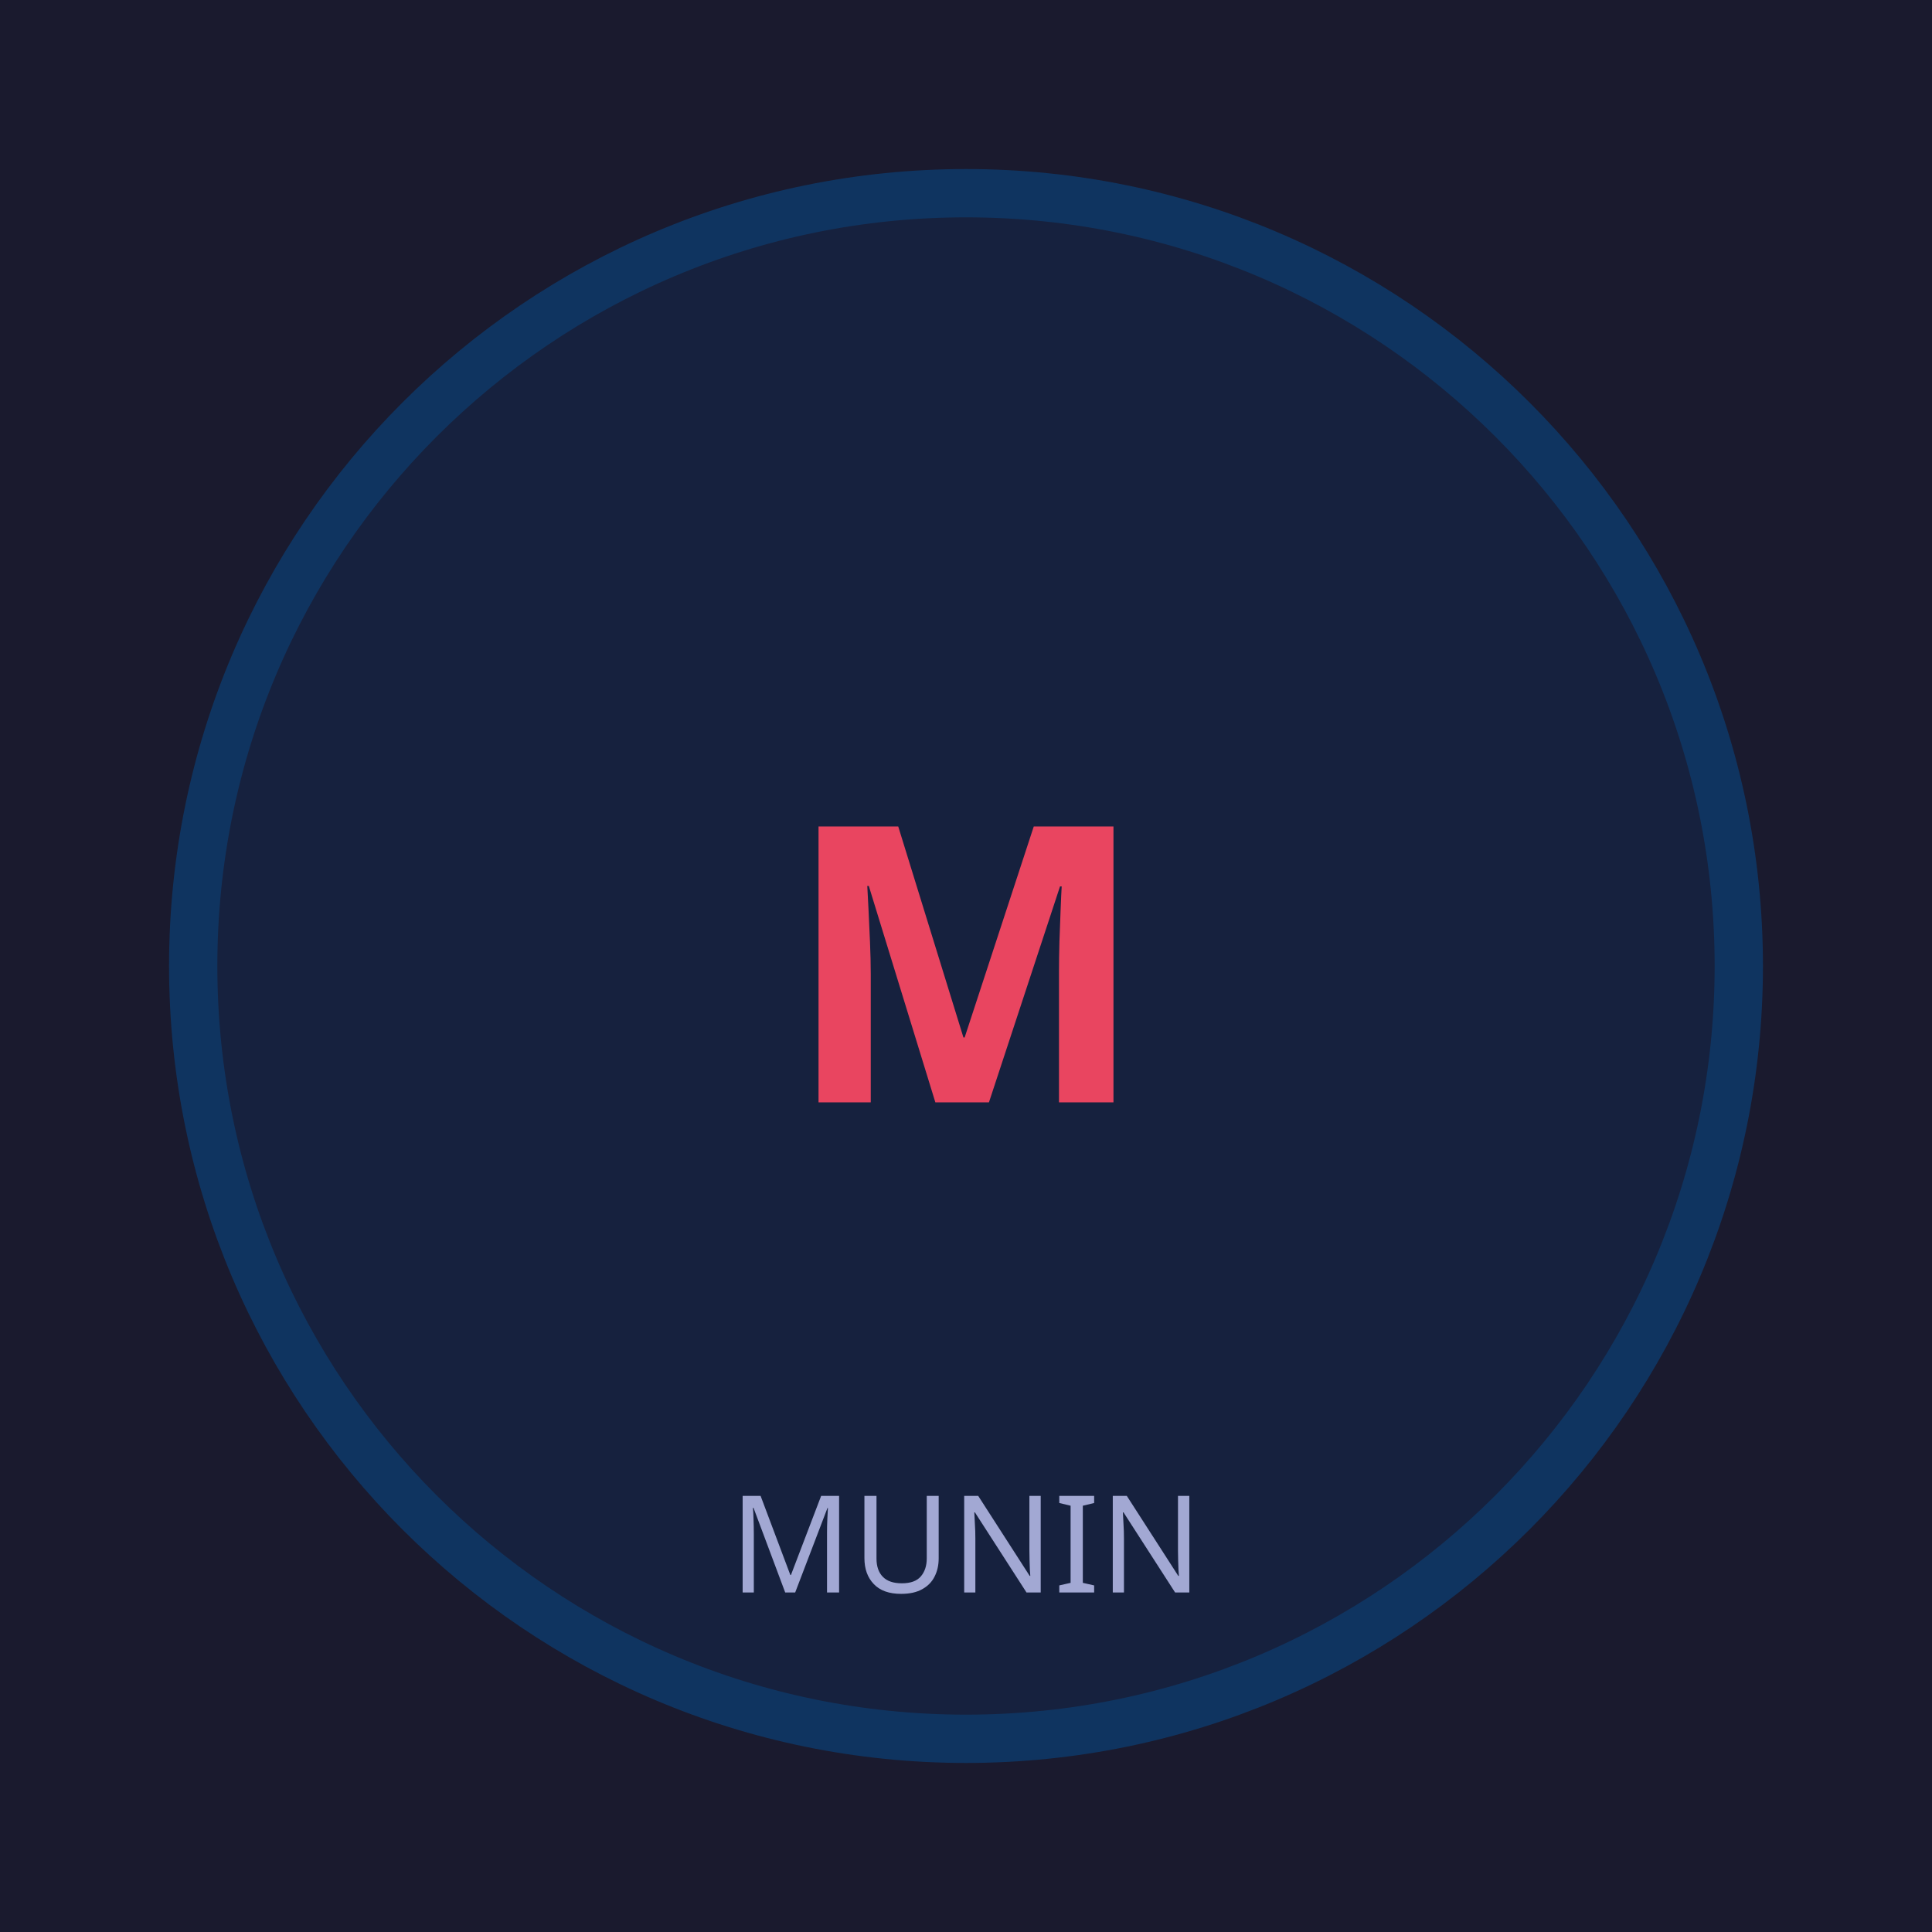
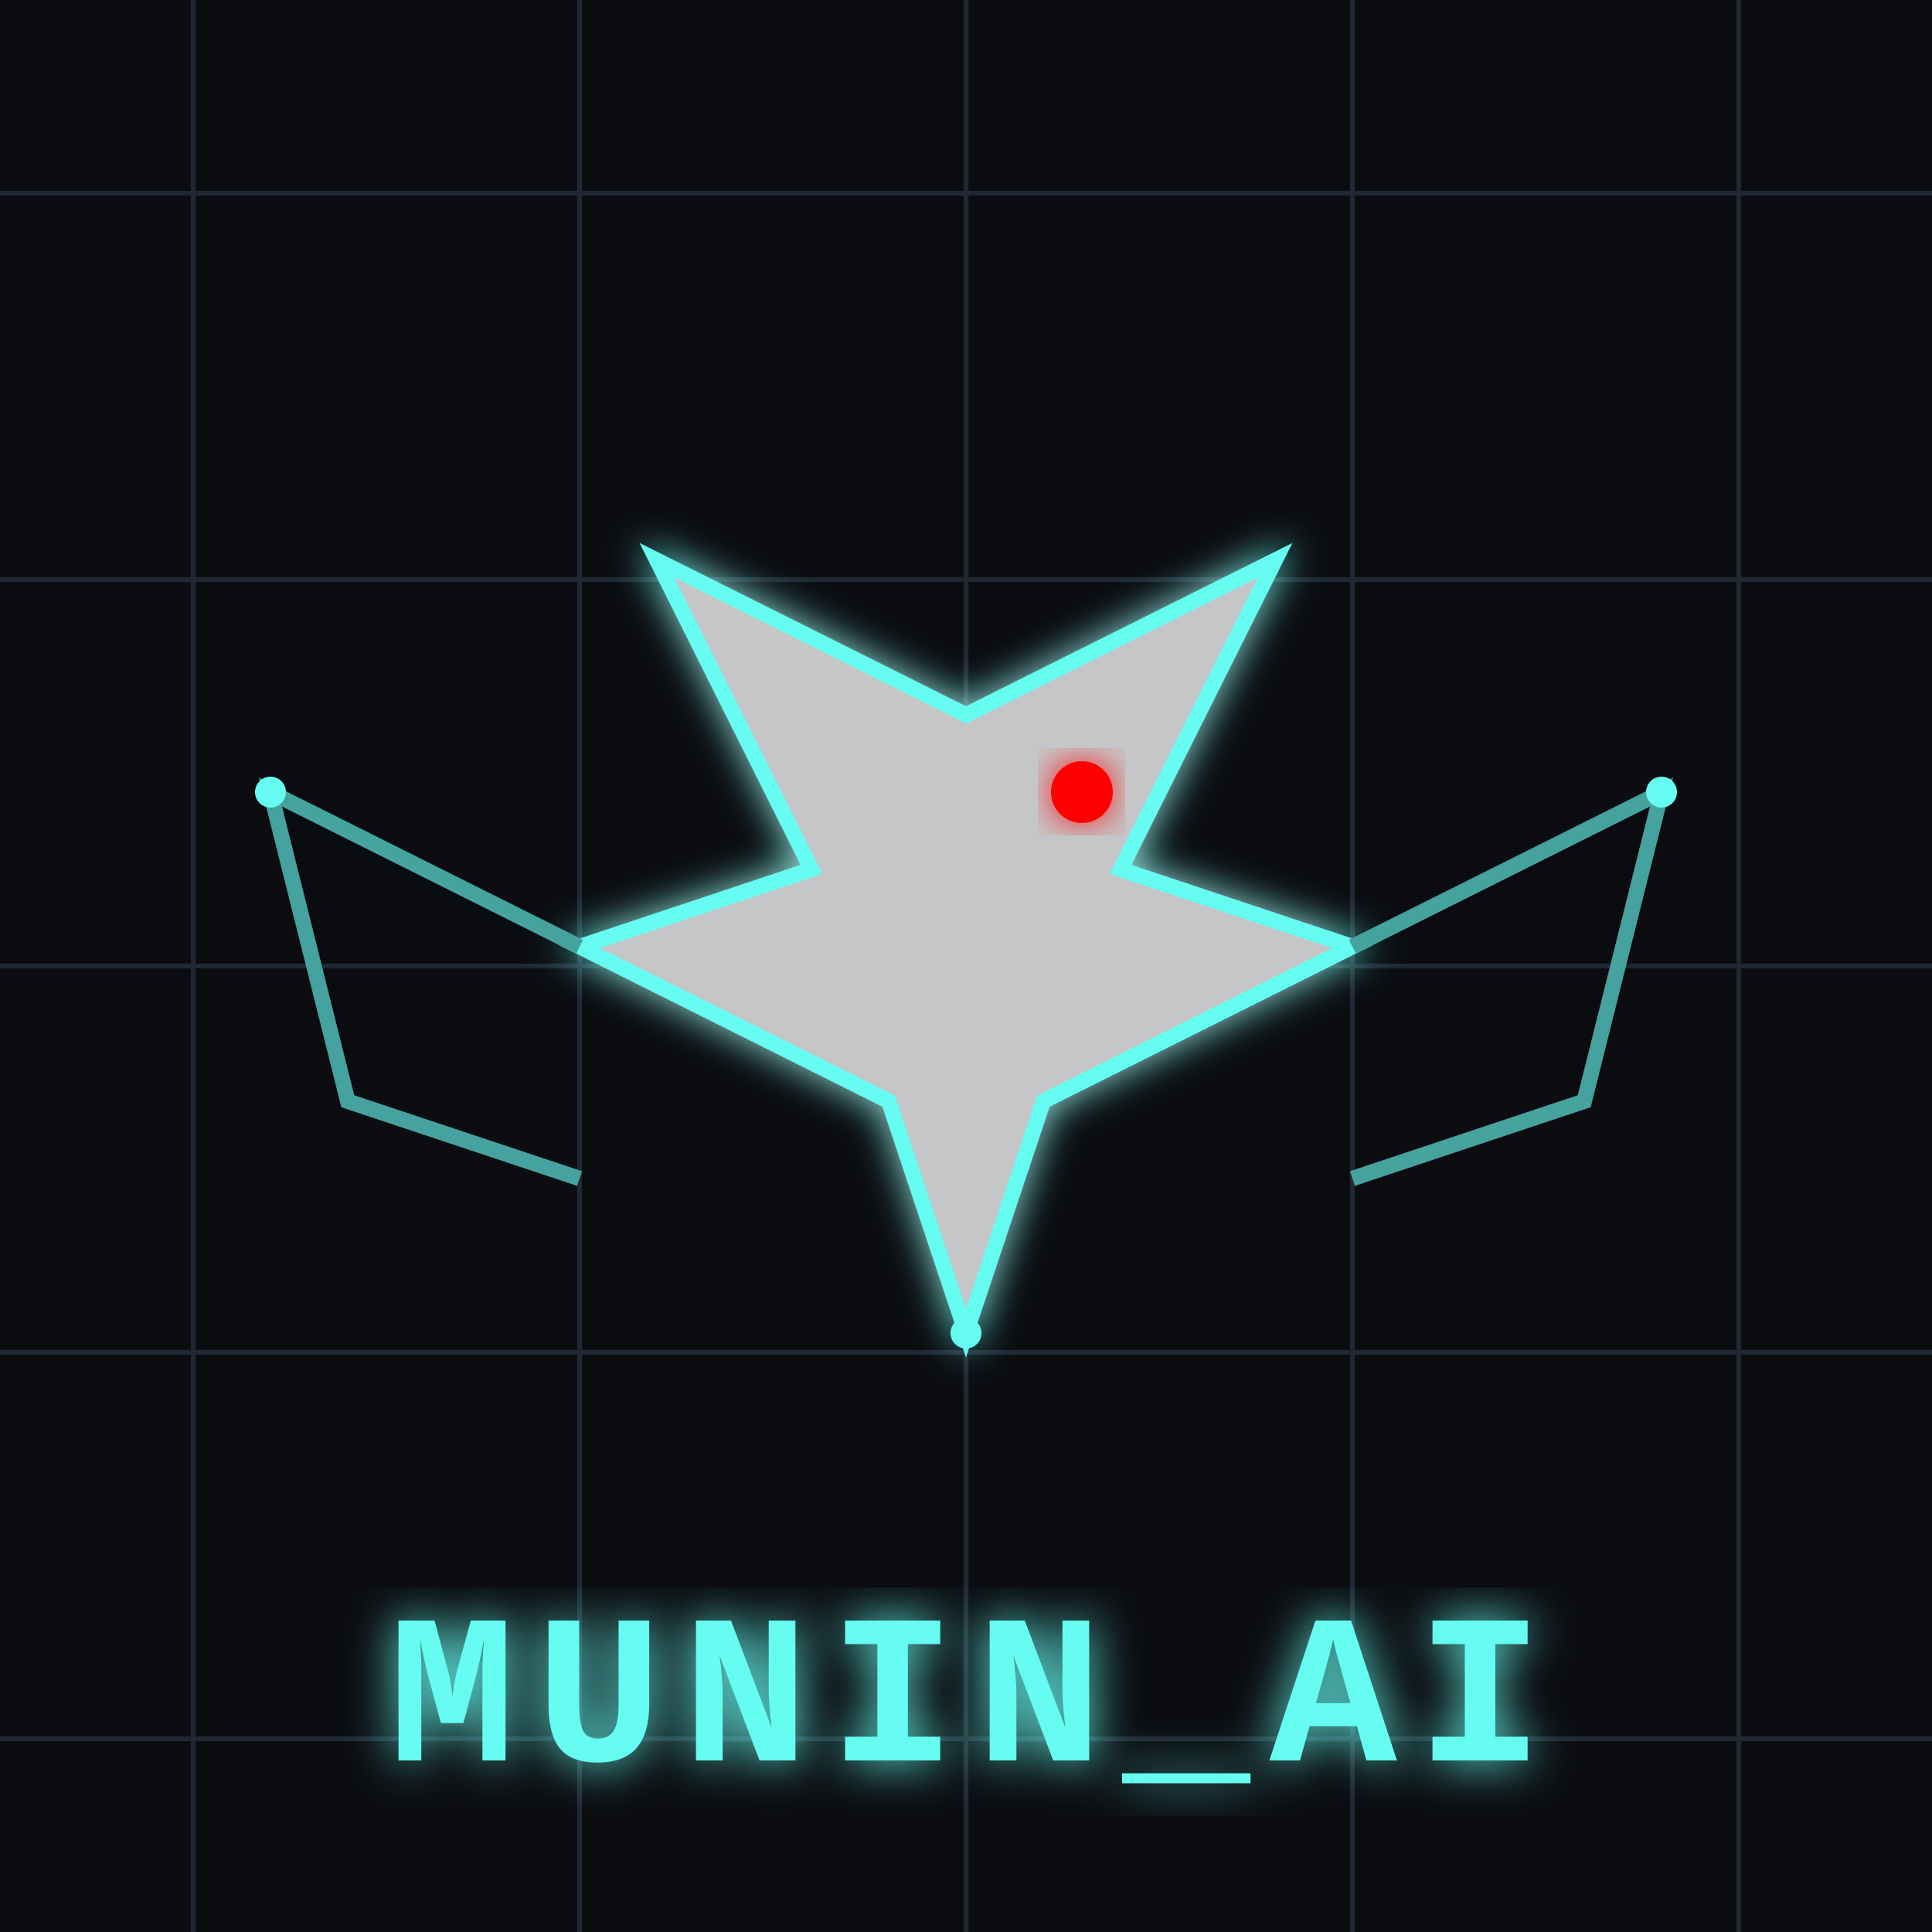
- <svg xmlns="http://www.w3.org/2000/svg" width="200" height="200">
-   <rect width="100%" height="100%" fill="#1a1a2e" />
-   <circle cx="100" cy="100" r="80" stroke="#0f3460" stroke-width="5" fill="#16213e" />
-   <text x="50%" y="50%" dominant-baseline="middle" text-anchor="middle" font-family="Verdana, sans-serif" font-size="40" fill="#e94560" font-weight="bold">M</text>
-   <text x="50%" y="80%" dominant-baseline="middle" text-anchor="middle" font-family="Verdana, sans-serif" font-size="14" fill="#a2a8d3">MUNIN</text>
+ <svg xmlns="http://www.w3.org/2000/svg" width="200" height="200" viewBox="0 0 200 200">
+   <defs>
+     <filter id="glow" x="-20%" y="-20%" width="140%" height="140%">
+       <feGaussianBlur stdDeviation="2.5" result="coloredBlur" />
+       <feMerge>
+         <feMergeNode in="coloredBlur" />
+         <feMergeNode in="SourceGraphic" />
+       </feMerge>
+     </filter>
+     <linearGradient id="cyber-grad" x1="0%" y1="0%" x2="100%" y2="100%">
+       <stop offset="0%" style="stop-color:#00f260;stop-opacity:1" />
+       <stop offset="100%" style="stop-color:#0575E6;stop-opacity:1" />
+     </linearGradient>
+   </defs>
+   <rect width="100%" height="100%" fill="#0b0c10" />
+   <path d="M0 20 H200 M0 60 H200 M0 100 H200 M0 140 H200 M0 180 H200" stroke="#1f2833" stroke-width="0.5" />
+   <path d="M20 0 V200 M60 0 V200 M100 0 V200 M140 0 V200 M180 0 V200" stroke="#1f2833" stroke-width="0.5" />
+   <g transform="translate(100, 90) scale(0.8)">
+     <path d="M-40 -40 L 0 -20 L 40 -40 L 20 0 L 50 10 L 10 30 L 0 60 L -10 30 L -50 10 L -20 0 Z" fill="#c5c6c7" stroke="#66fcf1" stroke-width="2" filter="url(#glow)" />
+     <path d="M-50 10 L -90 -10 L -80 30 L -50 40" fill="none" stroke="#45a29e" stroke-width="2" />
+     <path d="M50 10 L 90 -10 L 80 30 L 50 40" fill="none" stroke="#45a29e" stroke-width="2" />
+     <circle cx="15" cy="-10" r="4" fill="#ff0000" filter="url(#glow)" />
+     <circle cx="-90" cy="-10" r="2" fill="#66fcf1" />
+     <circle cx="90" cy="-10" r="2" fill="#66fcf1" />
+     <circle cx="0" cy="60" r="2" fill="#66fcf1" />
+   </g>
+   <text x="50%" y="88%" dominant-baseline="middle" text-anchor="middle" font-family="Courier New, monospace" font-size="22" fill="#66fcf1" font-weight="bold" letter-spacing="2" filter="url(#glow)">MUNIN_AI</text>
</svg>
